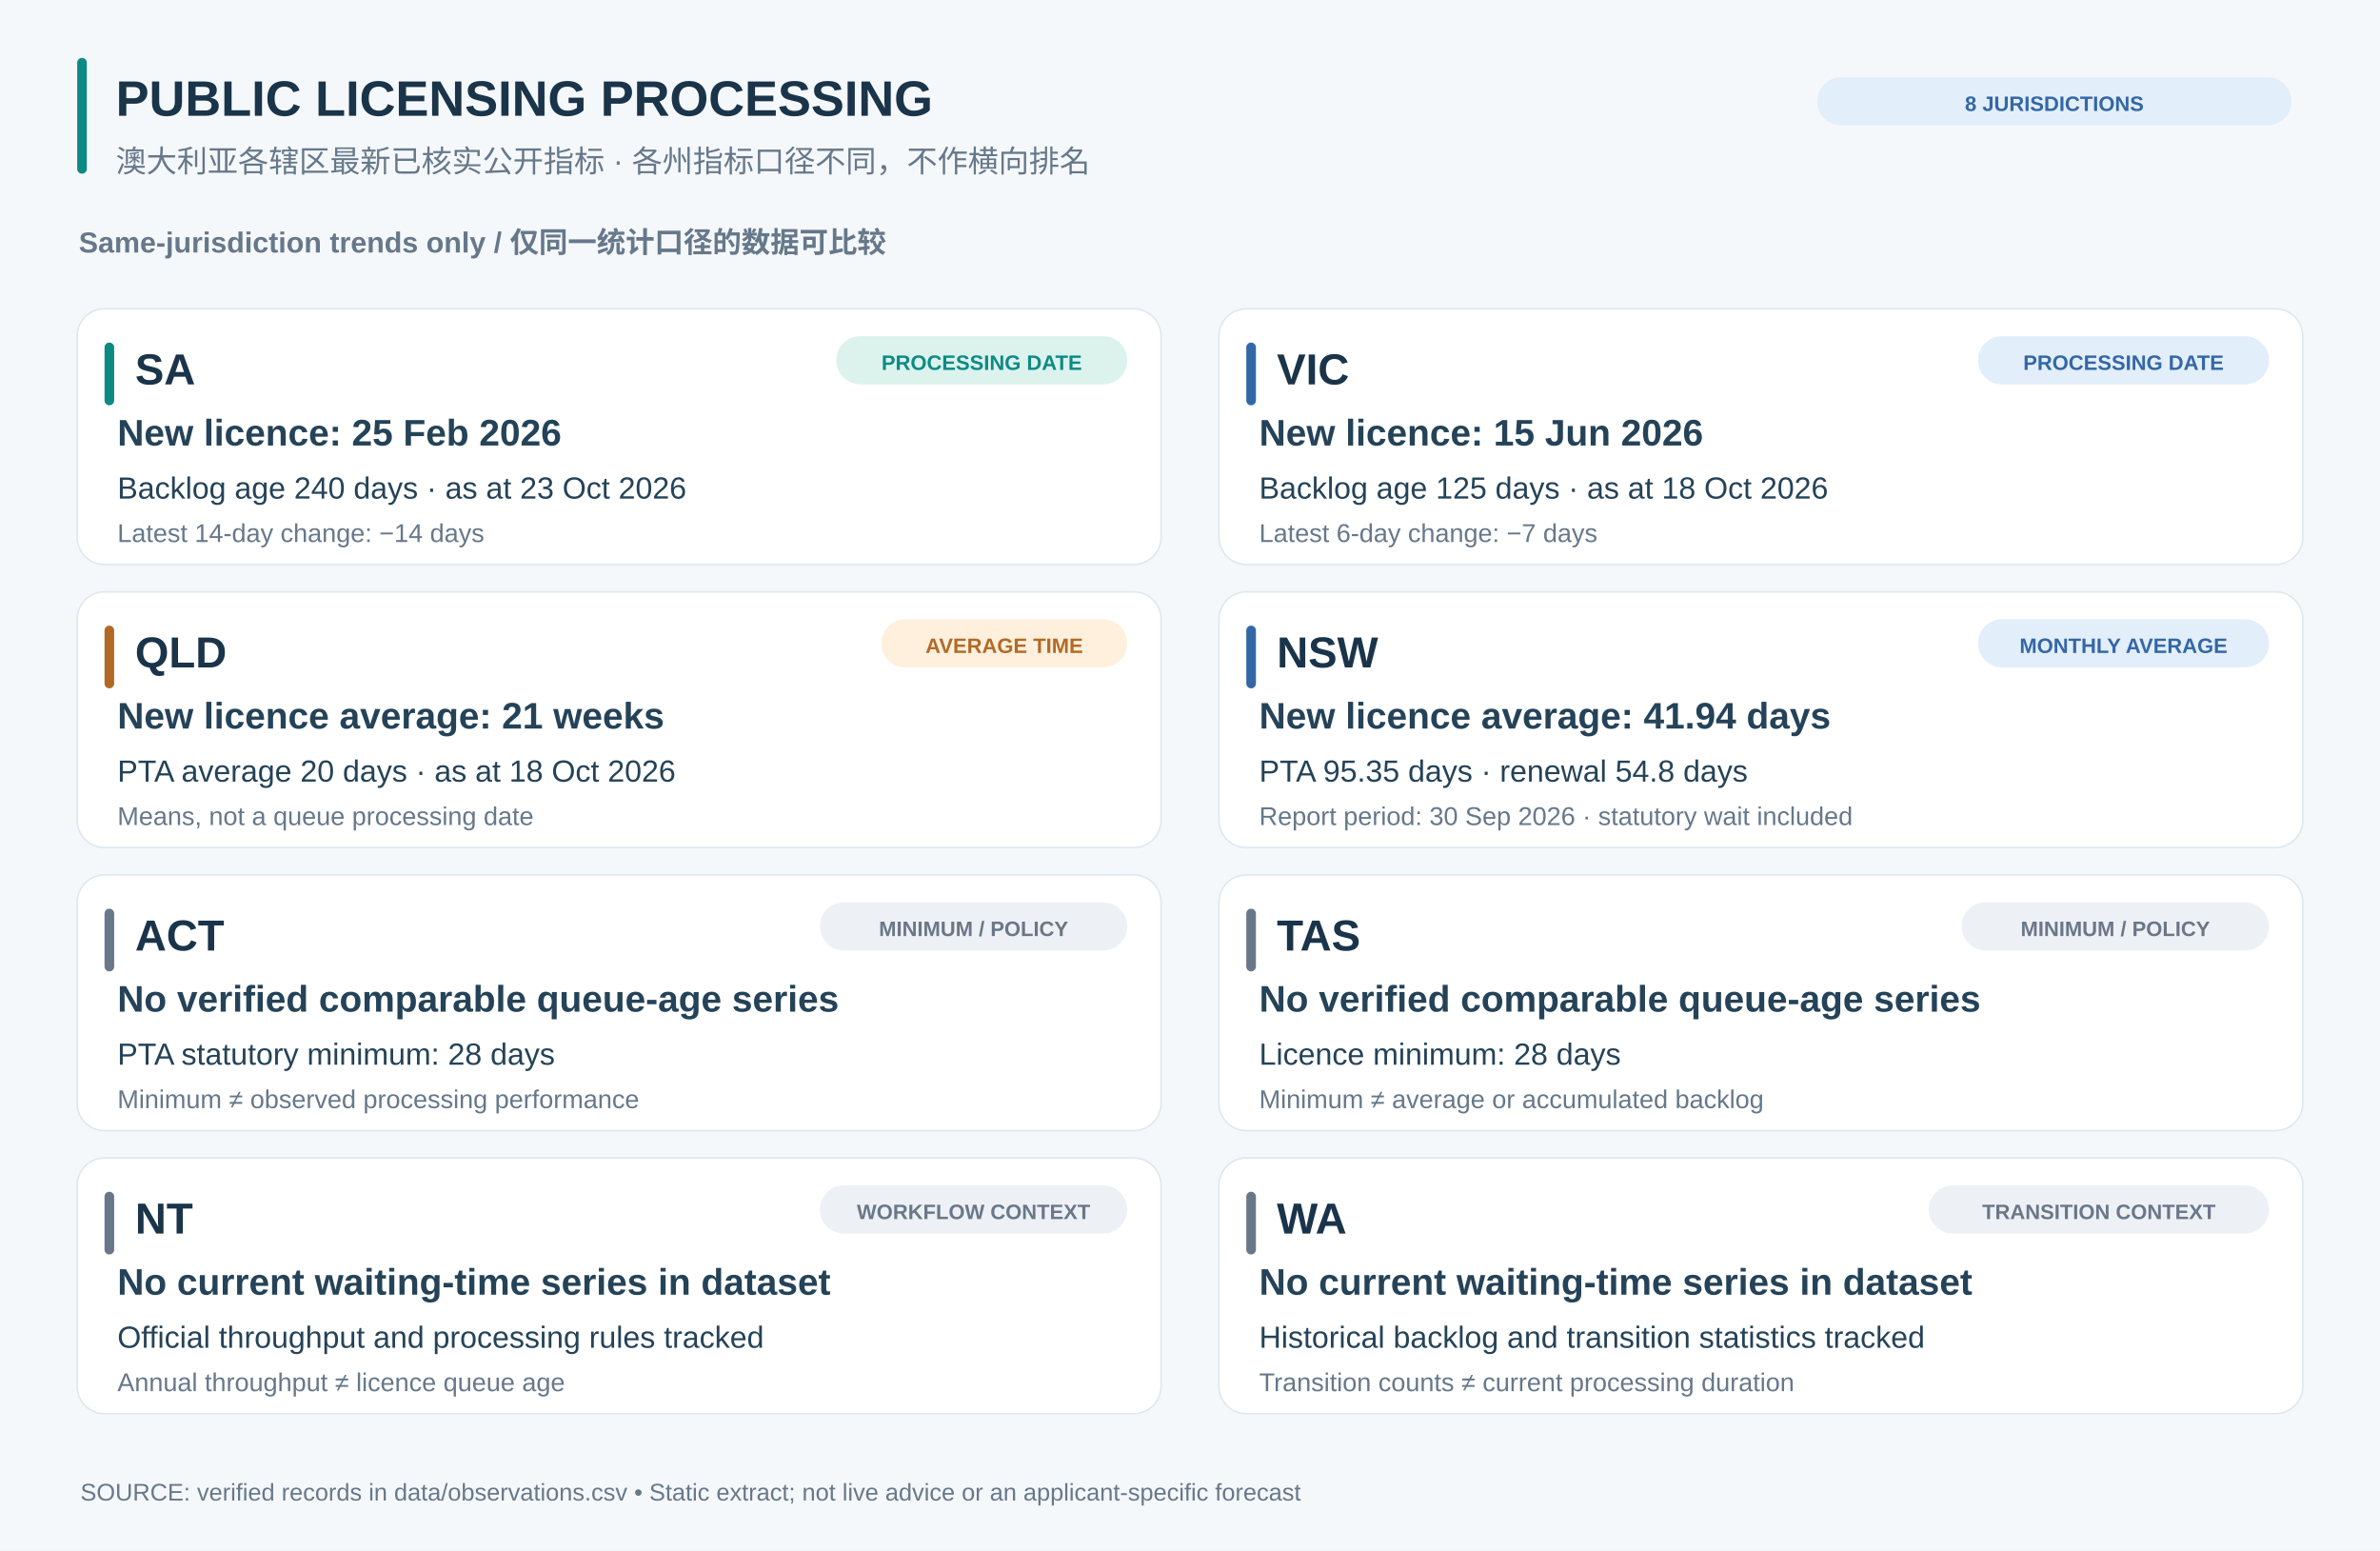
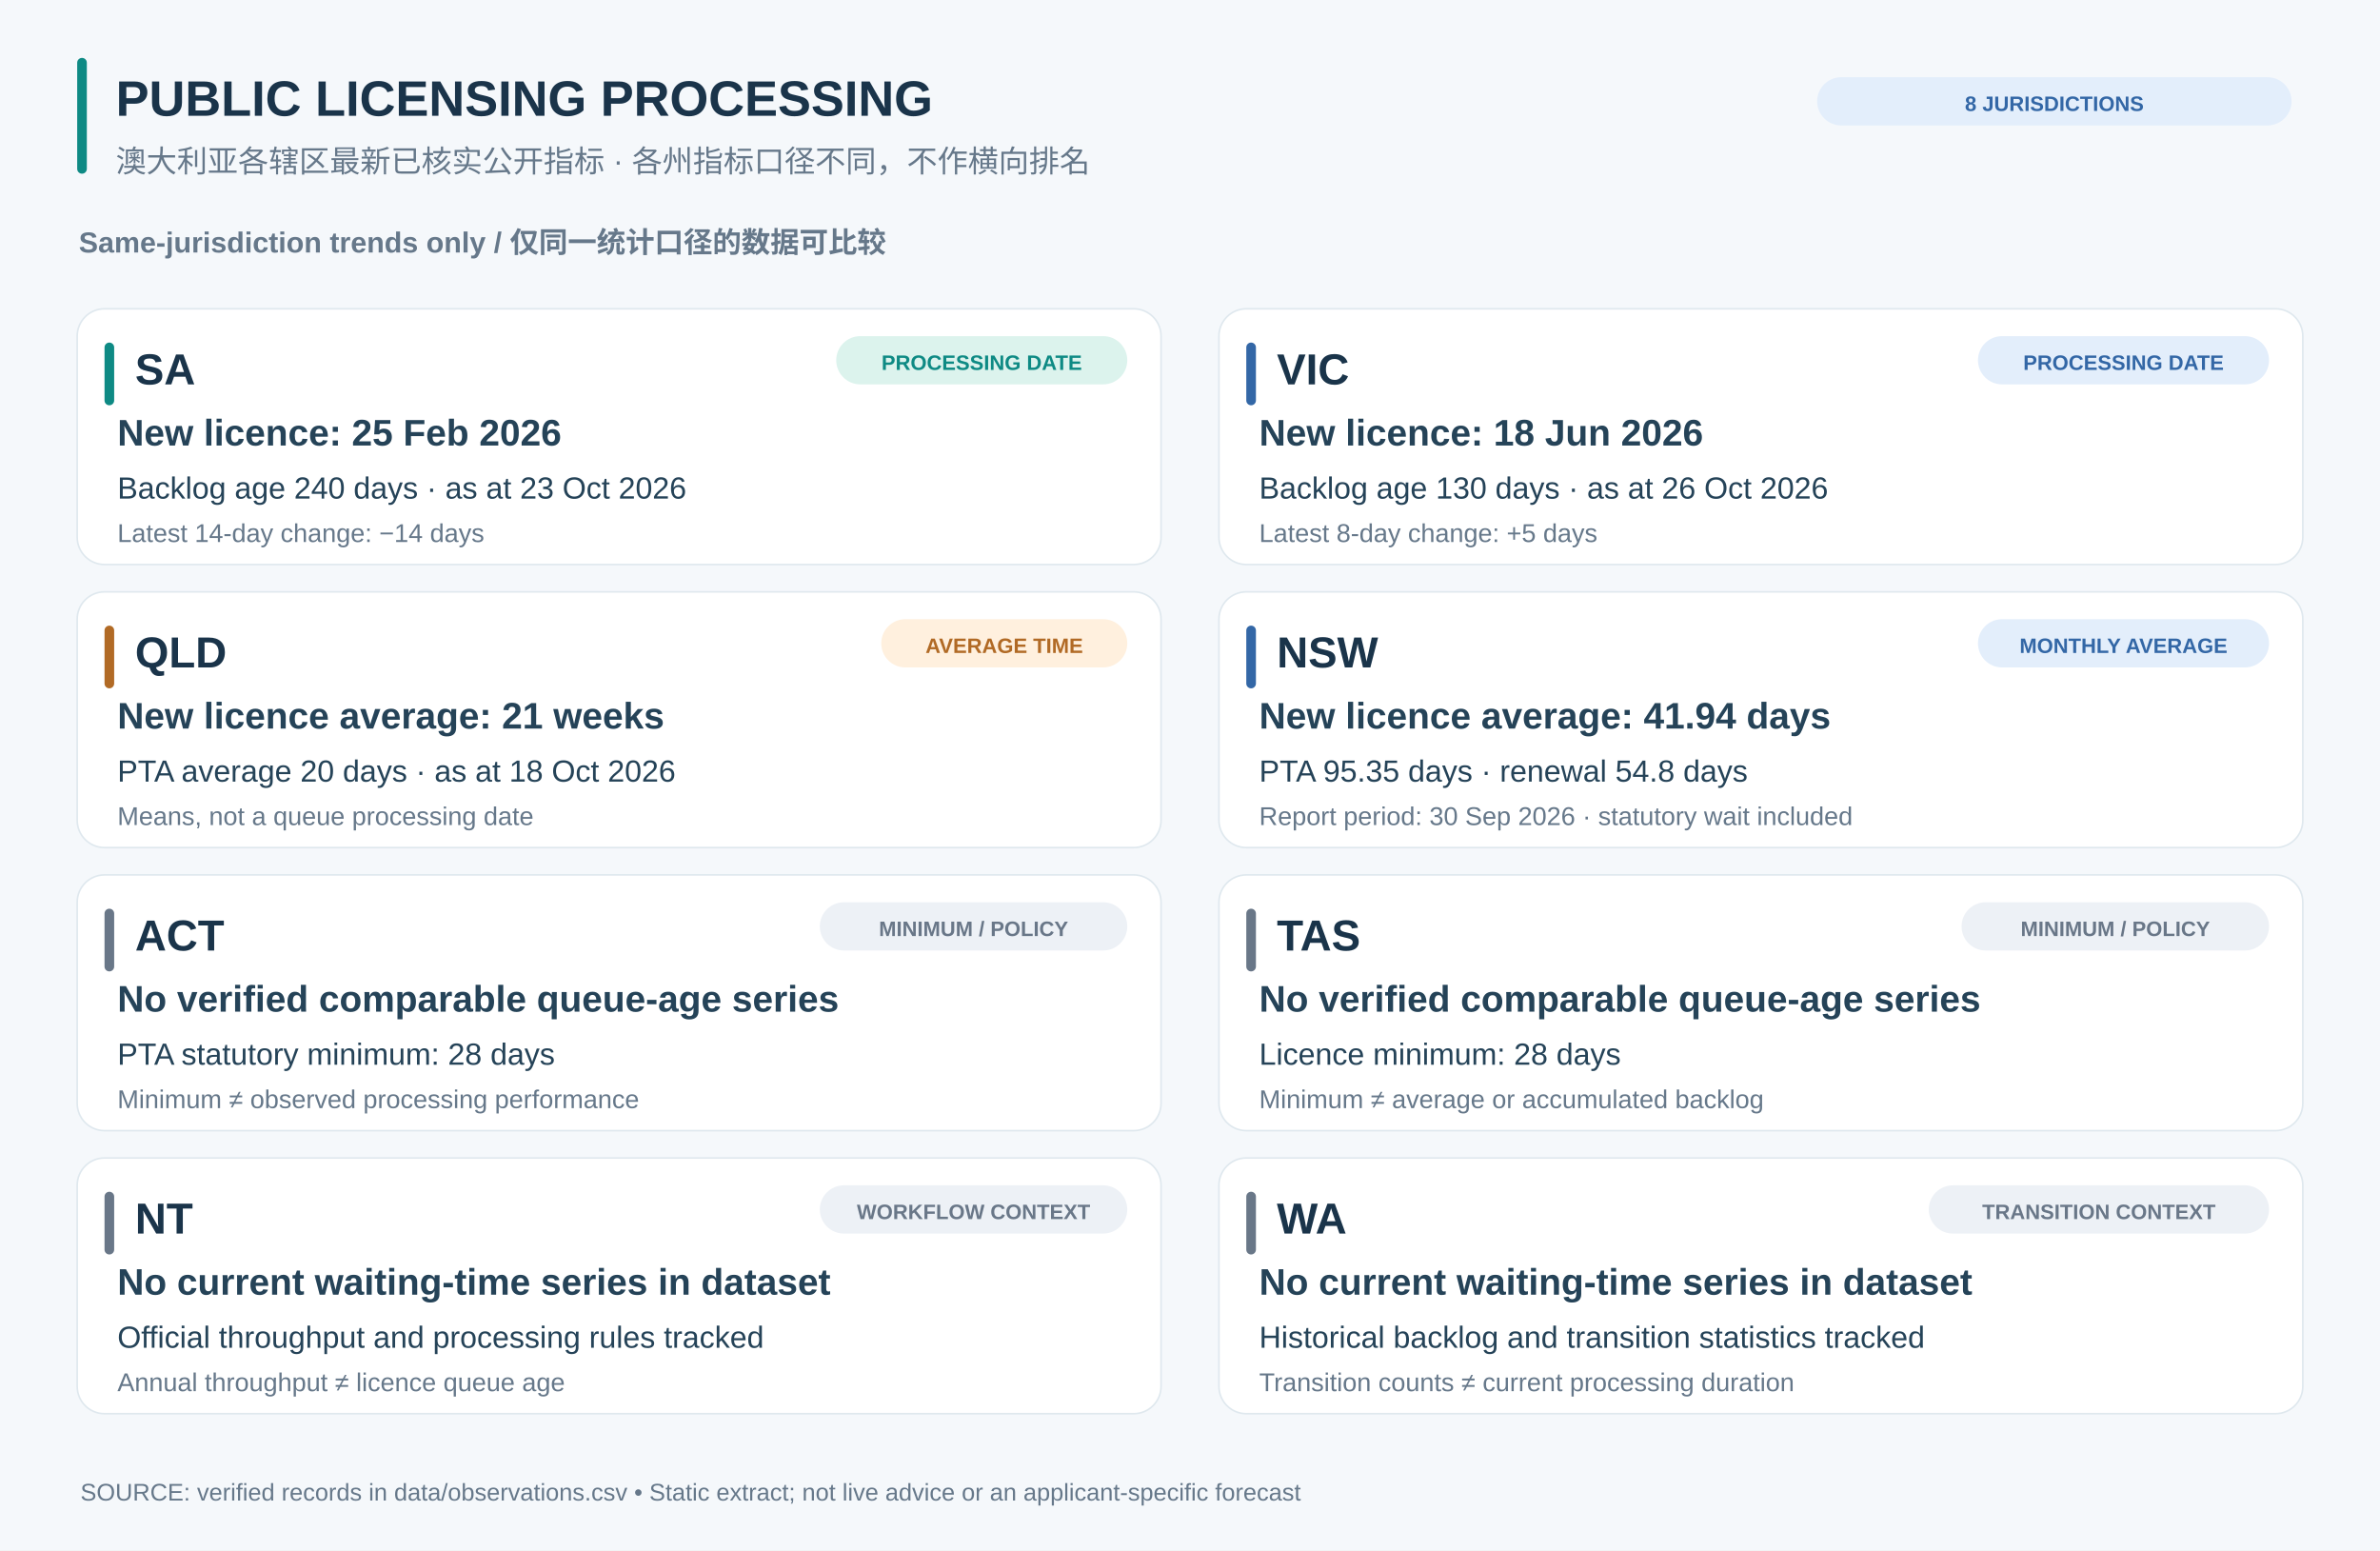
<svg xmlns="http://www.w3.org/2000/svg" width="1480" height="964" viewBox="0 0 1480 964" role="img" aria-label="Current public firearms licensing processing indicators">
  <rect x="0" y="0" width="1480" height="964" rx="0" fill="#F5F8FB" stroke="#F5F8FB" stroke-width="0" />
  <rect x="48" y="36" width="6" height="72" rx="3" fill="#0E8A84" stroke="#0E8A84" stroke-width="0" />
  <text x="72" y="72" fill="#1A344A" font-size="31" font-family="Arial,Helvetica,sans-serif" font-weight="800" text-anchor="start">PUBLIC LICENSING PROCESSING</text>
  <text x="72" y="107" fill="#66788A" font-size="19" font-family="Arial,Helvetica,sans-serif" font-weight="500" text-anchor="start">澳大利亚各辖区最新已核实公开指标 · 各州指标口径不同，不作横向排名</text>
  <rect x="1130" y="48" width="295" height="30" rx="15" fill="#E3EEFB" stroke="#E3EEFB" stroke-width="0" />
  <text x="1277.5" y="69" fill="#3367A6" font-size="13" font-family="Arial,Helvetica,sans-serif" font-weight="700" text-anchor="middle">8 JURISDICTIONS</text>
  <text x="49" y="157" fill="#66788A" font-size="18" font-family="Arial,Helvetica,sans-serif" font-weight="600" text-anchor="start">Same-jurisdiction trends only / 仅同一统计口径的数据可比较</text>
  <rect x="48" y="192" width="674" height="159" rx="17" fill="#FFFFFF" stroke="#DFE8EE" stroke-width="1" />
  <rect x="65" y="213" width="6" height="39" rx="3" fill="#0E8A84" stroke="#0E8A84" stroke-width="0" />
  <text x="84" y="239" fill="#1A344A" font-size="27" font-family="Arial,Helvetica,sans-serif" font-weight="800" text-anchor="start">SA</text>
  <rect x="520" y="209" width="181" height="30" rx="15" fill="#DCF3ED" stroke="#DCF3ED" stroke-width="0" />
  <text x="610.5" y="230" fill="#0E8A84" font-size="13" font-family="Arial,Helvetica,sans-serif" font-weight="700" text-anchor="middle">PROCESSING DATE</text>
  <text x="73" y="277" fill="#254358" font-size="23" font-family="Arial,Helvetica,sans-serif" font-weight="700" text-anchor="start">New licence: 25 Feb 2026</text>
  <text x="73" y="310" fill="#254358" font-size="19" font-family="Arial,Helvetica,sans-serif" font-weight="500" text-anchor="start">Backlog age 240 days · as at 23 Oct 2026</text>
  <text x="73" y="337" fill="#66788A" font-size="16" font-family="Arial,Helvetica,sans-serif" font-weight="400" text-anchor="start">Latest 14-day change: −14 days</text>
  <rect x="758" y="192" width="674" height="159" rx="17" fill="#FFFFFF" stroke="#DFE8EE" stroke-width="1" />
  <rect x="775" y="213" width="6" height="39" rx="3" fill="#3367A6" stroke="#3367A6" stroke-width="0" />
  <text x="794" y="239" fill="#1A344A" font-size="27" font-family="Arial,Helvetica,sans-serif" font-weight="800" text-anchor="start">VIC</text>
  <rect x="1230" y="209" width="181" height="30" rx="15" fill="#E3EEFB" stroke="#E3EEFB" stroke-width="0" />
  <text x="1320.5" y="230" fill="#3367A6" font-size="13" font-family="Arial,Helvetica,sans-serif" font-weight="700" text-anchor="middle">PROCESSING DATE</text>
-   <text x="783" y="277" fill="#254358" font-size="23" font-family="Arial,Helvetica,sans-serif" font-weight="700" text-anchor="start">New licence: 15 Jun 2026</text>
-   <text x="783" y="310" fill="#254358" font-size="19" font-family="Arial,Helvetica,sans-serif" font-weight="500" text-anchor="start">Backlog age 125 days · as at 18 Oct 2026</text>
-   <text x="783" y="337" fill="#66788A" font-size="16" font-family="Arial,Helvetica,sans-serif" font-weight="400" text-anchor="start">Latest 6-day change: −7 days</text>
+   <text x="783" y="277" fill="#254358" font-size="23" font-family="Arial,Helvetica,sans-serif" font-weight="700" text-anchor="start">New licence: 18 Jun 2026</text>
+   <text x="783" y="310" fill="#254358" font-size="19" font-family="Arial,Helvetica,sans-serif" font-weight="500" text-anchor="start">Backlog age 130 days · as at 26 Oct 2026</text>
+   <text x="783" y="337" fill="#66788A" font-size="16" font-family="Arial,Helvetica,sans-serif" font-weight="400" text-anchor="start">Latest 8-day change: +5 days</text>
  <rect x="48" y="368" width="674" height="159" rx="17" fill="#FFFFFF" stroke="#DFE8EE" stroke-width="1" />
  <rect x="65" y="389" width="6" height="39" rx="3" fill="#B16A25" stroke="#B16A25" stroke-width="0" />
  <text x="84" y="415" fill="#1A344A" font-size="27" font-family="Arial,Helvetica,sans-serif" font-weight="800" text-anchor="start">QLD</text>
  <rect x="548" y="385" width="153" height="30" rx="15" fill="#FFF0DE" stroke="#FFF0DE" stroke-width="0" />
  <text x="624.5" y="406" fill="#B16A25" font-size="13" font-family="Arial,Helvetica,sans-serif" font-weight="700" text-anchor="middle">AVERAGE TIME</text>
  <text x="73" y="453" fill="#254358" font-size="23" font-family="Arial,Helvetica,sans-serif" font-weight="700" text-anchor="start">New licence average: 21 weeks</text>
  <text x="73" y="486" fill="#254358" font-size="19" font-family="Arial,Helvetica,sans-serif" font-weight="500" text-anchor="start">PTA average 20 days · as at 18 Oct 2026</text>
  <text x="73" y="513" fill="#66788A" font-size="16" font-family="Arial,Helvetica,sans-serif" font-weight="400" text-anchor="start">Means, not a queue processing date</text>
  <rect x="758" y="368" width="674" height="159" rx="17" fill="#FFFFFF" stroke="#DFE8EE" stroke-width="1" />
  <rect x="775" y="389" width="6" height="39" rx="3" fill="#3367A6" stroke="#3367A6" stroke-width="0" />
  <text x="794" y="415" fill="#1A344A" font-size="27" font-family="Arial,Helvetica,sans-serif" font-weight="800" text-anchor="start">NSW</text>
  <rect x="1230" y="385" width="181" height="30" rx="15" fill="#E3EEFB" stroke="#E3EEFB" stroke-width="0" />
  <text x="1320.5" y="406" fill="#3367A6" font-size="13" font-family="Arial,Helvetica,sans-serif" font-weight="700" text-anchor="middle">MONTHLY AVERAGE</text>
  <text x="783" y="453" fill="#254358" font-size="23" font-family="Arial,Helvetica,sans-serif" font-weight="700" text-anchor="start">New licence average: 41.94 days</text>
  <text x="783" y="486" fill="#254358" font-size="19" font-family="Arial,Helvetica,sans-serif" font-weight="500" text-anchor="start">PTA 95.35 days · renewal 54.8 days</text>
  <text x="783" y="513" fill="#66788A" font-size="16" font-family="Arial,Helvetica,sans-serif" font-weight="400" text-anchor="start">Report period: 30 Sep 2026 · statutory wait included</text>
  <rect x="48" y="544" width="674" height="159" rx="17" fill="#FFFFFF" stroke="#DFE8EE" stroke-width="1" />
  <rect x="65" y="565" width="6" height="39" rx="3" fill="#697788" stroke="#697788" stroke-width="0" />
  <text x="84" y="591" fill="#1A344A" font-size="27" font-family="Arial,Helvetica,sans-serif" font-weight="800" text-anchor="start">ACT</text>
  <rect x="509.8" y="561" width="191.2" height="30" rx="15" fill="#EDF1F6" stroke="#EDF1F6" stroke-width="0" />
  <text x="605.4" y="582" fill="#697788" font-size="13" font-family="Arial,Helvetica,sans-serif" font-weight="700" text-anchor="middle">MINIMUM / POLICY</text>
  <text x="73" y="629" fill="#254358" font-size="23" font-family="Arial,Helvetica,sans-serif" font-weight="700" text-anchor="start">No verified comparable queue-age series</text>
  <text x="73" y="662" fill="#254358" font-size="19" font-family="Arial,Helvetica,sans-serif" font-weight="500" text-anchor="start">PTA statutory minimum: 28 days</text>
  <text x="73" y="689" fill="#66788A" font-size="16" font-family="Arial,Helvetica,sans-serif" font-weight="400" text-anchor="start">Minimum ≠ observed processing performance</text>
  <rect x="758" y="544" width="674" height="159" rx="17" fill="#FFFFFF" stroke="#DFE8EE" stroke-width="1" />
  <rect x="775" y="565" width="6" height="39" rx="3" fill="#697788" stroke="#697788" stroke-width="0" />
  <text x="794" y="591" fill="#1A344A" font-size="27" font-family="Arial,Helvetica,sans-serif" font-weight="800" text-anchor="start">TAS</text>
  <rect x="1219.8" y="561" width="191.2" height="30" rx="15" fill="#EDF1F6" stroke="#EDF1F6" stroke-width="0" />
  <text x="1315.4" y="582" fill="#697788" font-size="13" font-family="Arial,Helvetica,sans-serif" font-weight="700" text-anchor="middle">MINIMUM / POLICY</text>
  <text x="783" y="629" fill="#254358" font-size="23" font-family="Arial,Helvetica,sans-serif" font-weight="700" text-anchor="start">No verified comparable queue-age series</text>
  <text x="783" y="662" fill="#254358" font-size="19" font-family="Arial,Helvetica,sans-serif" font-weight="500" text-anchor="start">Licence minimum: 28 days</text>
  <text x="783" y="689" fill="#66788A" font-size="16" font-family="Arial,Helvetica,sans-serif" font-weight="400" text-anchor="start">Minimum ≠ average or accumulated backlog</text>
  <rect x="48" y="720" width="674" height="159" rx="17" fill="#FFFFFF" stroke="#DFE8EE" stroke-width="1" />
  <rect x="65" y="741" width="6" height="39" rx="3" fill="#697788" stroke="#697788" stroke-width="0" />
  <text x="84" y="767" fill="#1A344A" font-size="27" font-family="Arial,Helvetica,sans-serif" font-weight="800" text-anchor="start">NT</text>
  <rect x="509.8" y="737" width="191.2" height="30" rx="15" fill="#EDF1F6" stroke="#EDF1F6" stroke-width="0" />
  <text x="605.4" y="758" fill="#697788" font-size="13" font-family="Arial,Helvetica,sans-serif" font-weight="700" text-anchor="middle">WORKFLOW CONTEXT</text>
  <text x="73" y="805" fill="#254358" font-size="23" font-family="Arial,Helvetica,sans-serif" font-weight="700" text-anchor="start">No current waiting-time series in dataset</text>
  <text x="73" y="838" fill="#254358" font-size="19" font-family="Arial,Helvetica,sans-serif" font-weight="500" text-anchor="start">Official throughput and processing rules tracked</text>
  <text x="73" y="865" fill="#66788A" font-size="16" font-family="Arial,Helvetica,sans-serif" font-weight="400" text-anchor="start">Annual throughput ≠ licence queue age</text>
  <rect x="758" y="720" width="674" height="159" rx="17" fill="#FFFFFF" stroke="#DFE8EE" stroke-width="1" />
  <rect x="775" y="741" width="6" height="39" rx="3" fill="#697788" stroke="#697788" stroke-width="0" />
  <text x="794" y="767" fill="#1A344A" font-size="27" font-family="Arial,Helvetica,sans-serif" font-weight="800" text-anchor="start">WA</text>
  <rect x="1199.4" y="737" width="211.6" height="30" rx="15" fill="#EDF1F6" stroke="#EDF1F6" stroke-width="0" />
  <text x="1305.2" y="758" fill="#697788" font-size="13" font-family="Arial,Helvetica,sans-serif" font-weight="700" text-anchor="middle">TRANSITION CONTEXT</text>
  <text x="783" y="805" fill="#254358" font-size="23" font-family="Arial,Helvetica,sans-serif" font-weight="700" text-anchor="start">No current waiting-time series in dataset</text>
  <text x="783" y="838" fill="#254358" font-size="19" font-family="Arial,Helvetica,sans-serif" font-weight="500" text-anchor="start">Historical backlog and transition statistics tracked</text>
  <text x="783" y="865" fill="#66788A" font-size="16" font-family="Arial,Helvetica,sans-serif" font-weight="400" text-anchor="start">Transition counts ≠ current processing duration</text>
  <text x="50" y="933" fill="#66788A" font-size="15" font-family="Arial,Helvetica,sans-serif" font-weight="500" text-anchor="start">SOURCE: verified records in data/observations.csv  •  Static extract; not live advice or an applicant-specific forecast</text>
</svg>
